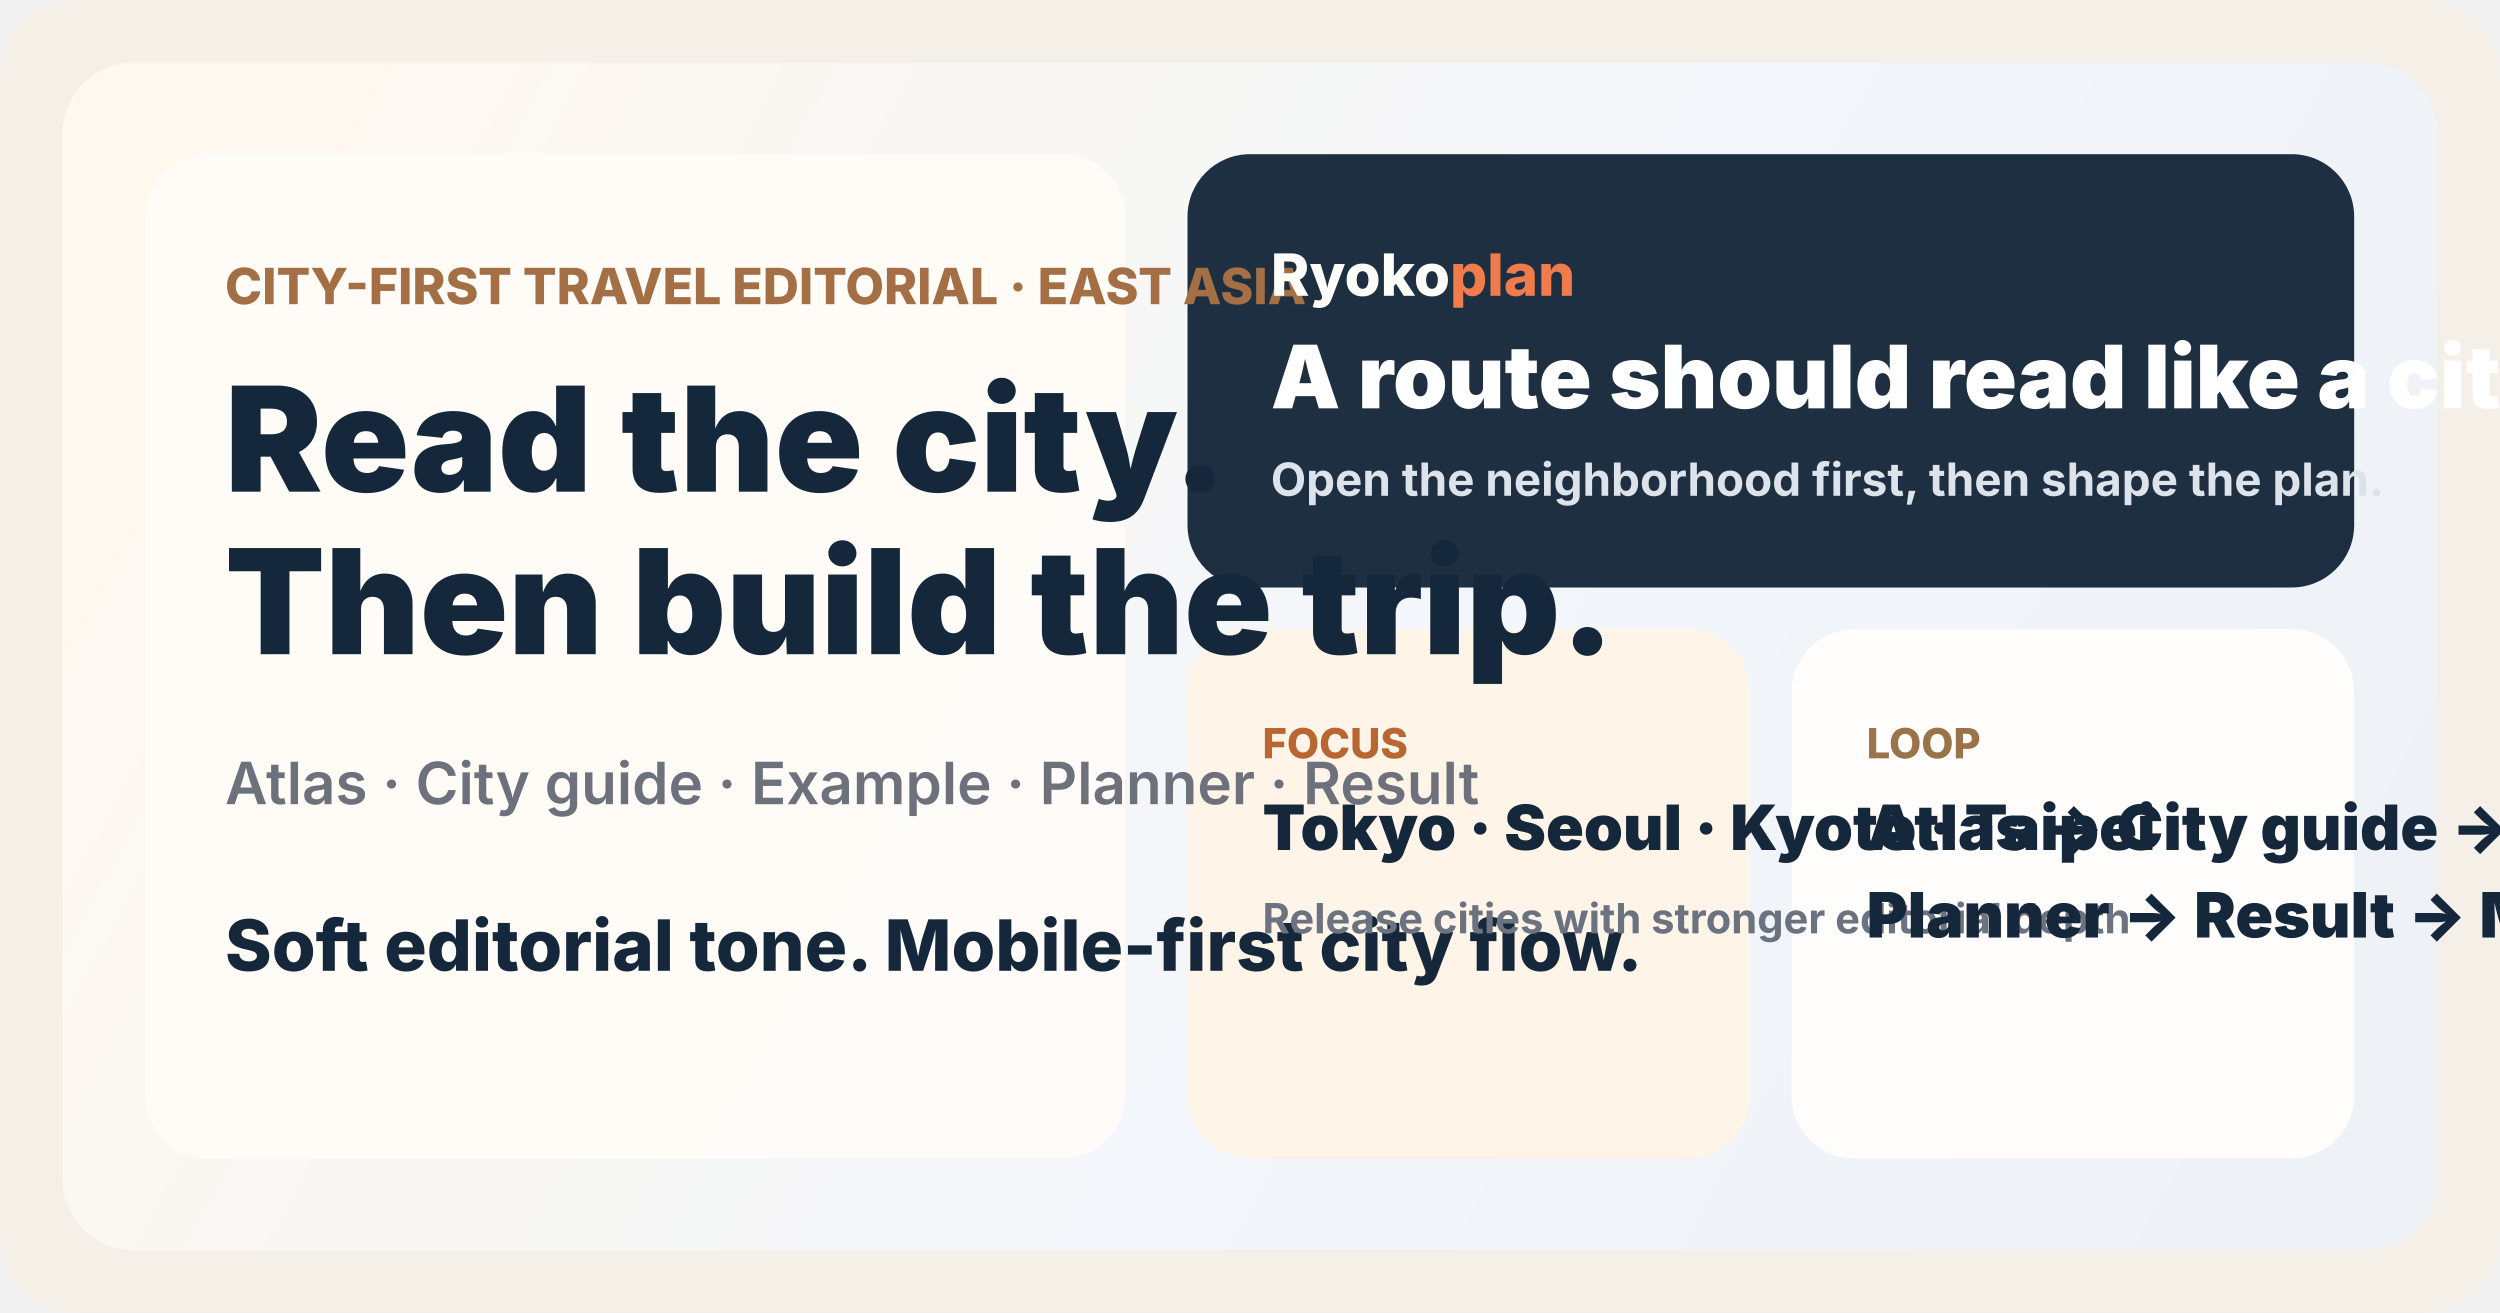
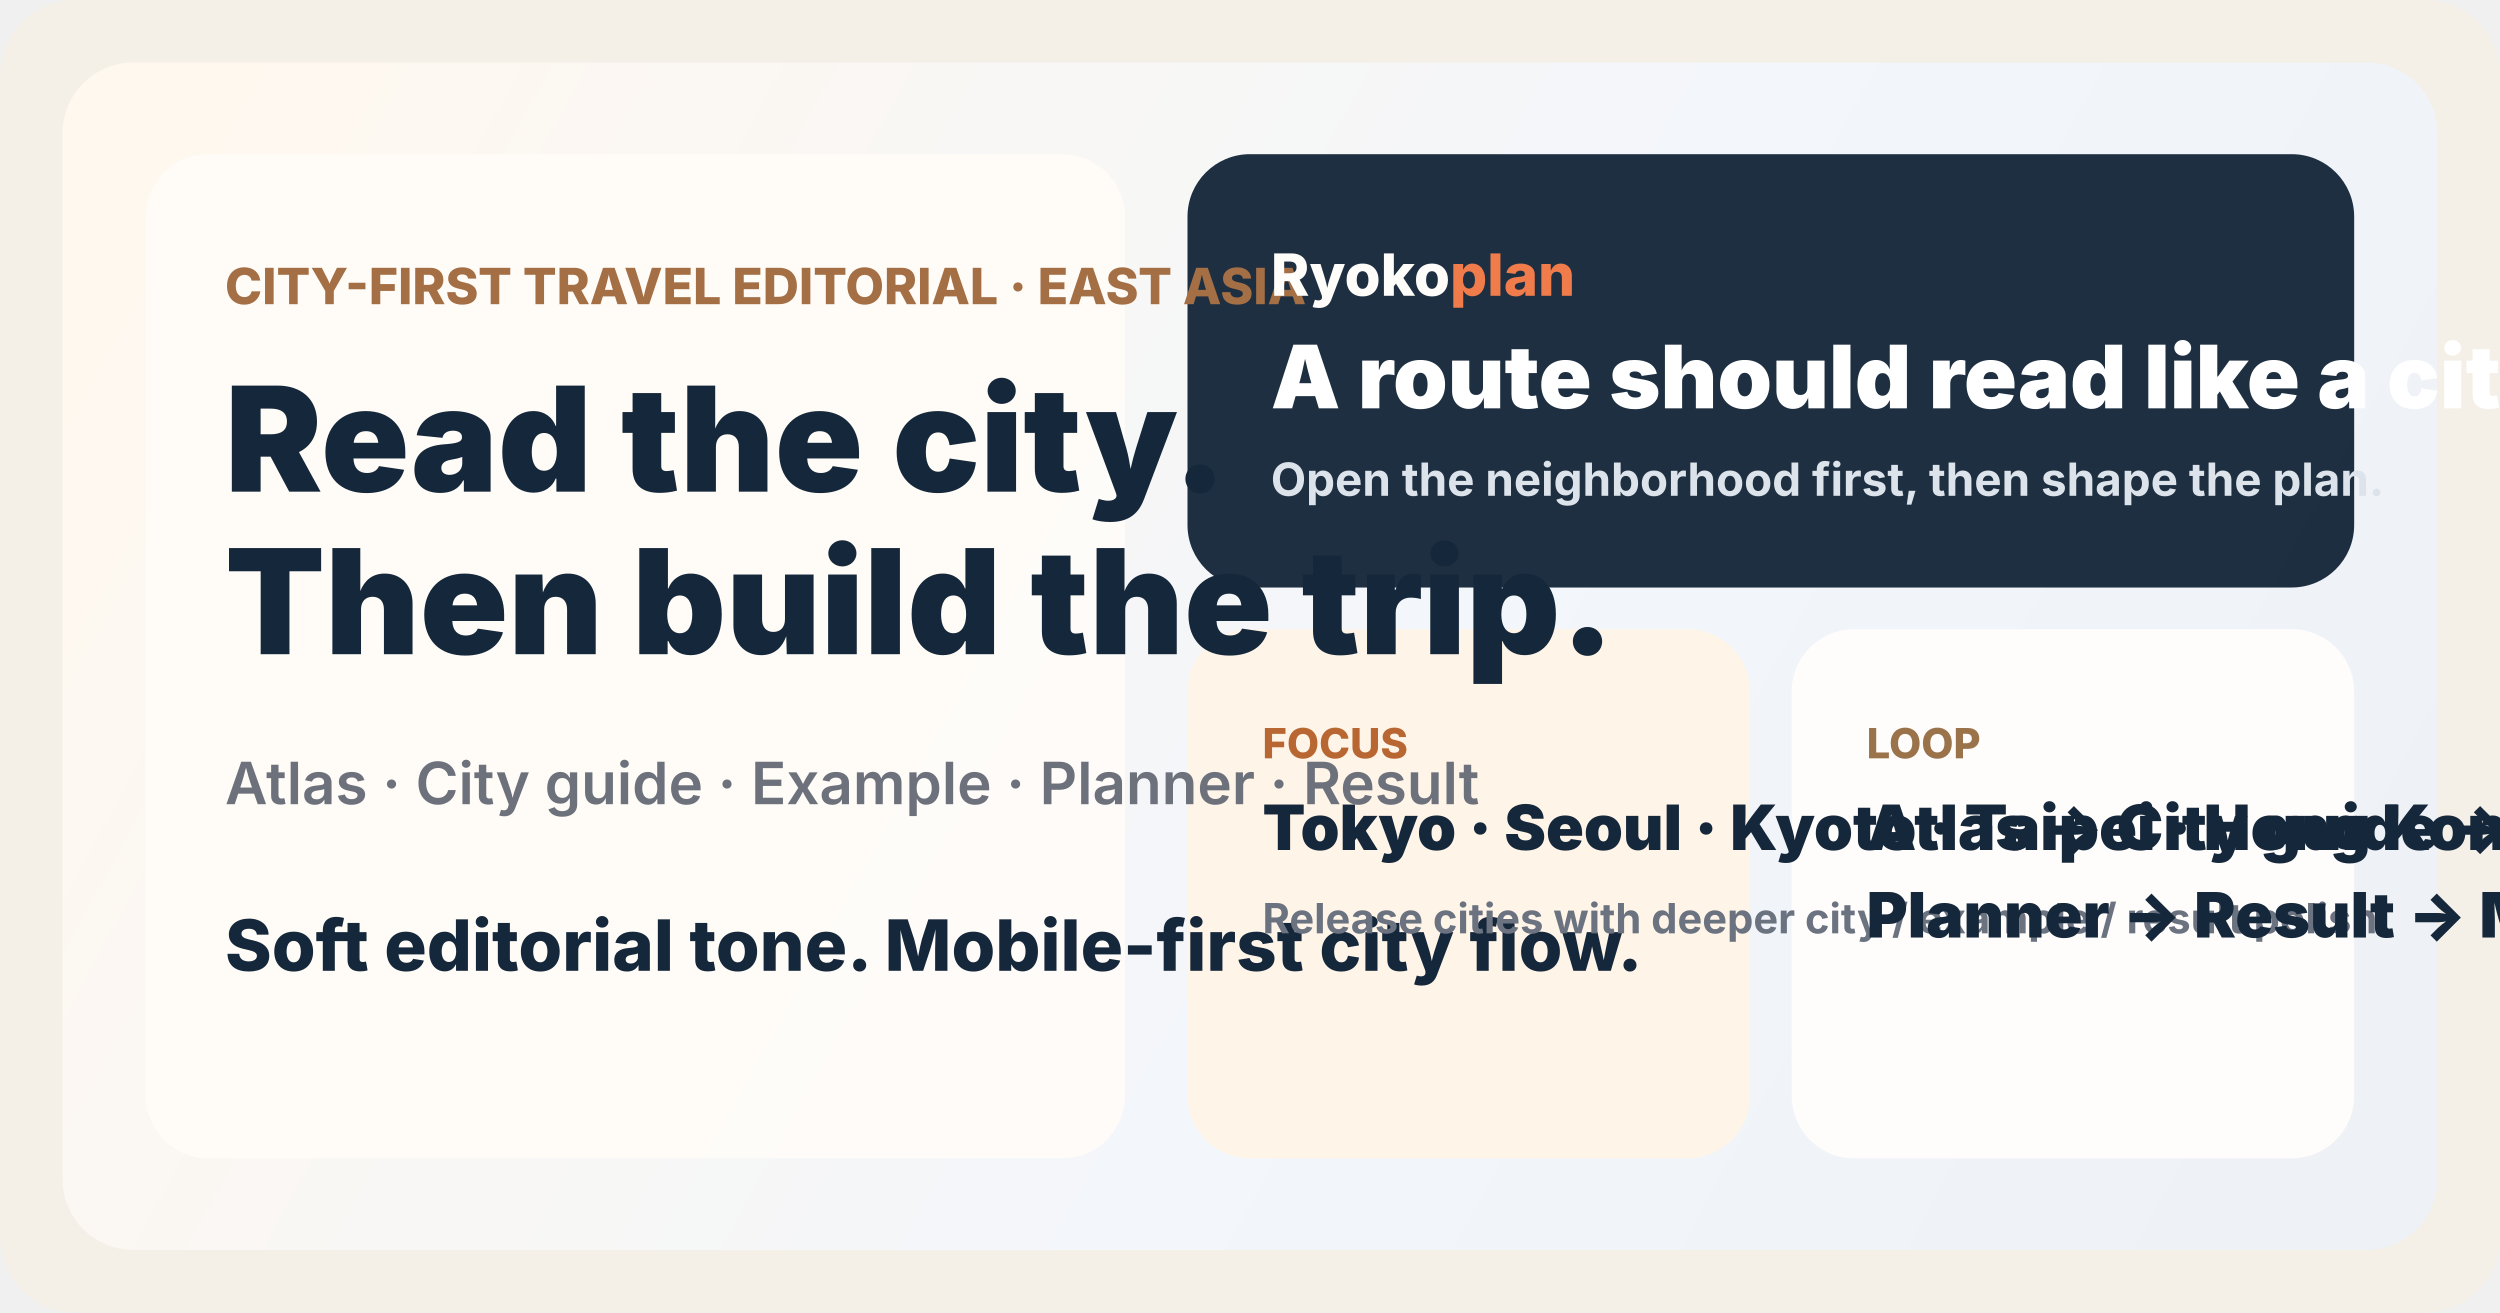
<svg xmlns="http://www.w3.org/2000/svg" width="1200" height="630" viewBox="0 0 1200 630" fill="none">
  <rect width="1200" height="630" rx="36" fill="#F4EFE7" />
  <rect x="30" y="30" width="1140" height="570" rx="34" fill="url(#panel)" />
  <rect x="70" y="74" width="470" height="482" rx="30" fill="#FFFCF7" fill-opacity="0.94" />
  <rect x="570" y="74" width="560" height="208" rx="30" fill="#15273A" fill-opacity="0.96" />
  <rect x="570" y="302" width="270" height="254" rx="30" fill="#FFF4E8" />
  <rect x="860" y="302" width="270" height="254" rx="30" fill="#FFFDFC" />
  <text x="108" y="146" fill="#A46F45" font-family="Inter, Arial, sans-serif" font-size="24" font-weight="800">CITY-FIRST TRAVEL EDITORIAL · EAST ASIA</text>
  <text x="108" y="236" fill="#15273A" font-family="Inter, Arial, sans-serif" font-size="70" font-weight="900">Read the city.</text>
  <text x="108" y="314" fill="#15273A" font-family="Inter, Arial, sans-serif" font-size="70" font-weight="900">Then build the trip.</text>
  <text x="108" y="386" fill="#6C717B" font-family="Inter, Arial, sans-serif" font-size="28" font-weight="600">Atlas · City guide · Example · Planner · Result</text>
  <text x="108" y="466" fill="#15273A" font-family="Inter, Arial, sans-serif" font-size="34" font-weight="800">Soft editorial tone. Mobile-first city flow.</text>
  <text x="610" y="142" fill="#FFFDF9" font-family="Inter, Arial, sans-serif" font-size="28" font-weight="800">Ryoko<tspan fill="#F07C4C">plan</tspan>
  </text>
  <text x="610" y="196" fill="#FFFFFF" font-family="Inter, Arial, sans-serif" font-size="42" font-weight="900">A route should read like a city cover.</text>
  <text x="610" y="238" fill="#DCE3EA" font-family="Inter, Arial, sans-serif" font-size="22" font-weight="700">Open the neighborhood first, then shape the plan.</text>
  <text x="606" y="364" fill="#B96732" font-family="Inter, Arial, sans-serif" font-size="20" font-weight="800">FOCUS</text>
-   <text x="606" y="408" fill="#15273A" font-family="Inter, Arial, sans-serif" font-size="30" font-weight="900">Tokyo · Seoul · Kyoto · Taipei</text>
-   <text x="606" y="448" fill="#6B7280" font-family="Inter, Arial, sans-serif" font-size="20" font-weight="700">Release cities with stronger editorial depth</text>
+   <text x="606" y="408" fill="#15273A" font-family="Inter, Arial, sans-serif" font-size="30" font-weight="900">Tokyo · Seoul · Kyoto · Taipei · Hong Kong · Busan · Fukuoka</text>
+   <text x="606" y="448" fill="#6B7280" font-family="Inter, Arial, sans-serif" font-size="20" font-weight="700">Release cities with deeper city / example / result polish</text>
  <text x="896" y="364" fill="#9A734B" font-family="Inter, Arial, sans-serif" font-size="20" font-weight="800">LOOP</text>
  <text x="896" y="408" fill="#15273A" font-family="Inter, Arial, sans-serif" font-size="30" font-weight="900">Atlas → City guide → Example</text>
  <text x="896" y="450" fill="#15273A" font-family="Inter, Arial, sans-serif" font-size="30" font-weight="900">Planner → Result → My Trips</text>
  <defs>
    <linearGradient id="panel" x1="88" y1="42" x2="1084" y2="590" gradientUnits="userSpaceOnUse">
      <stop stop-color="#FFF8EF" />
      <stop offset="0.58" stop-color="#F3F6FA" />
      <stop offset="1" stop-color="#EEF1F5" />
    </linearGradient>
  </defs>
</svg>
